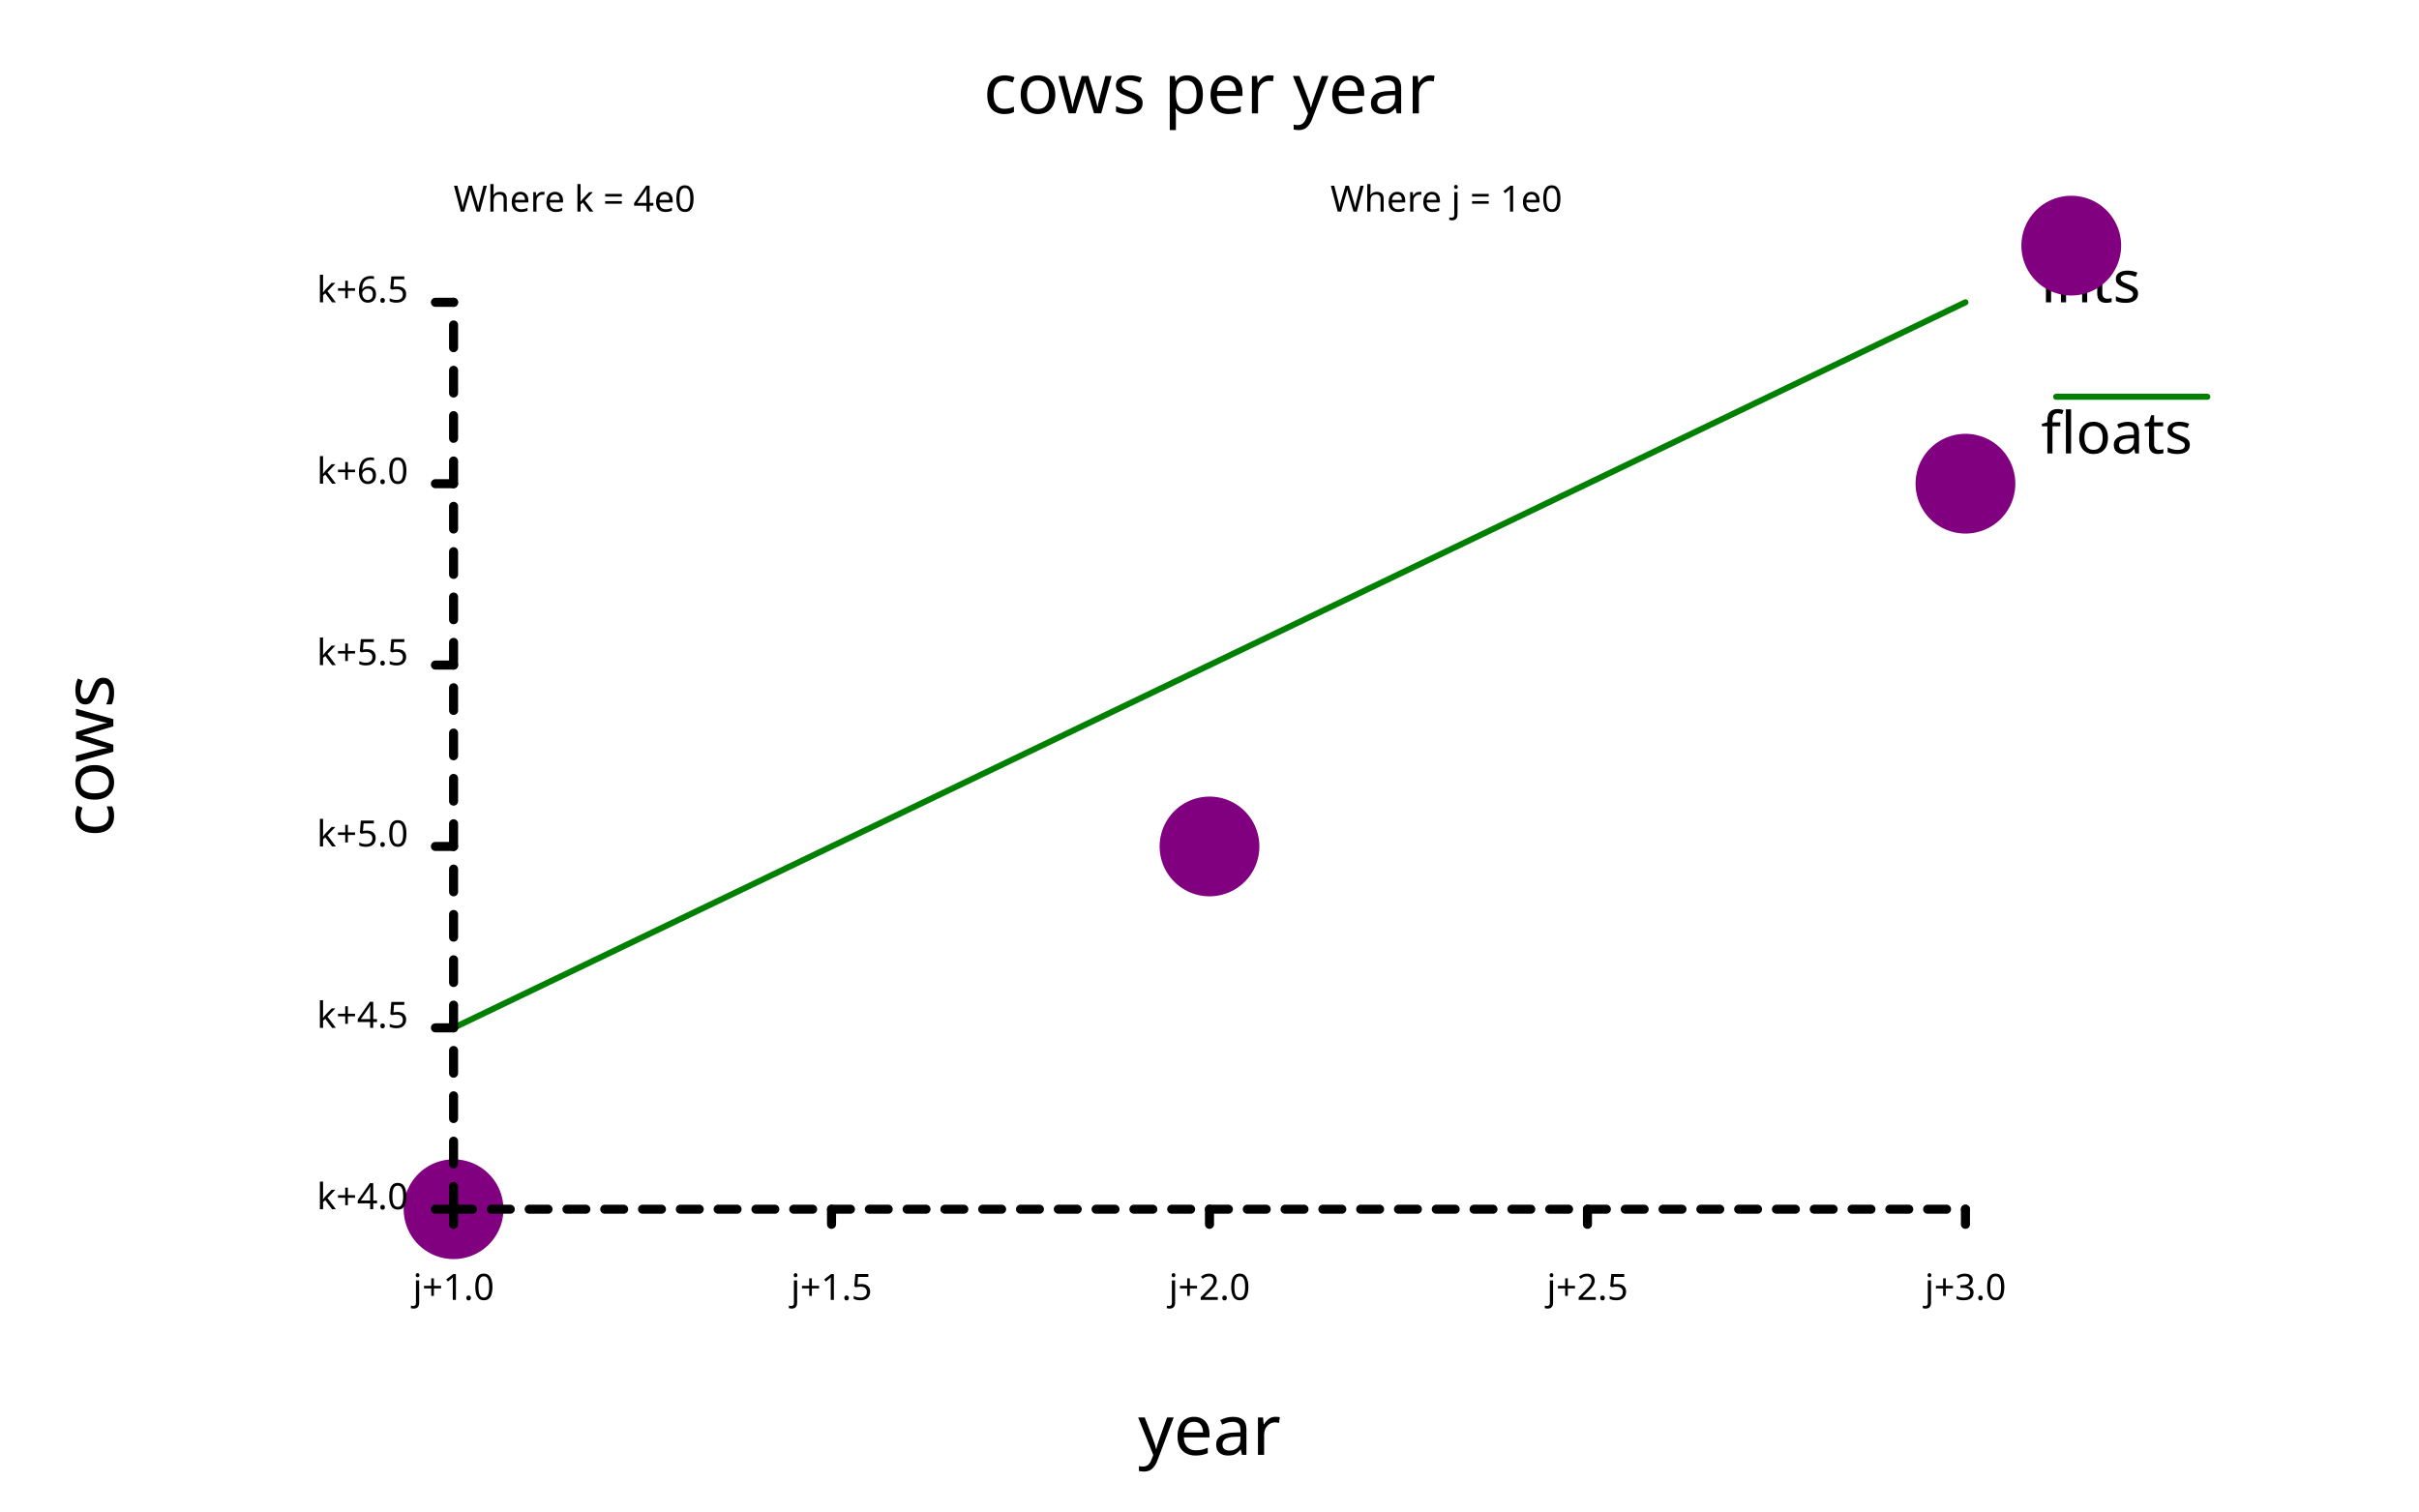
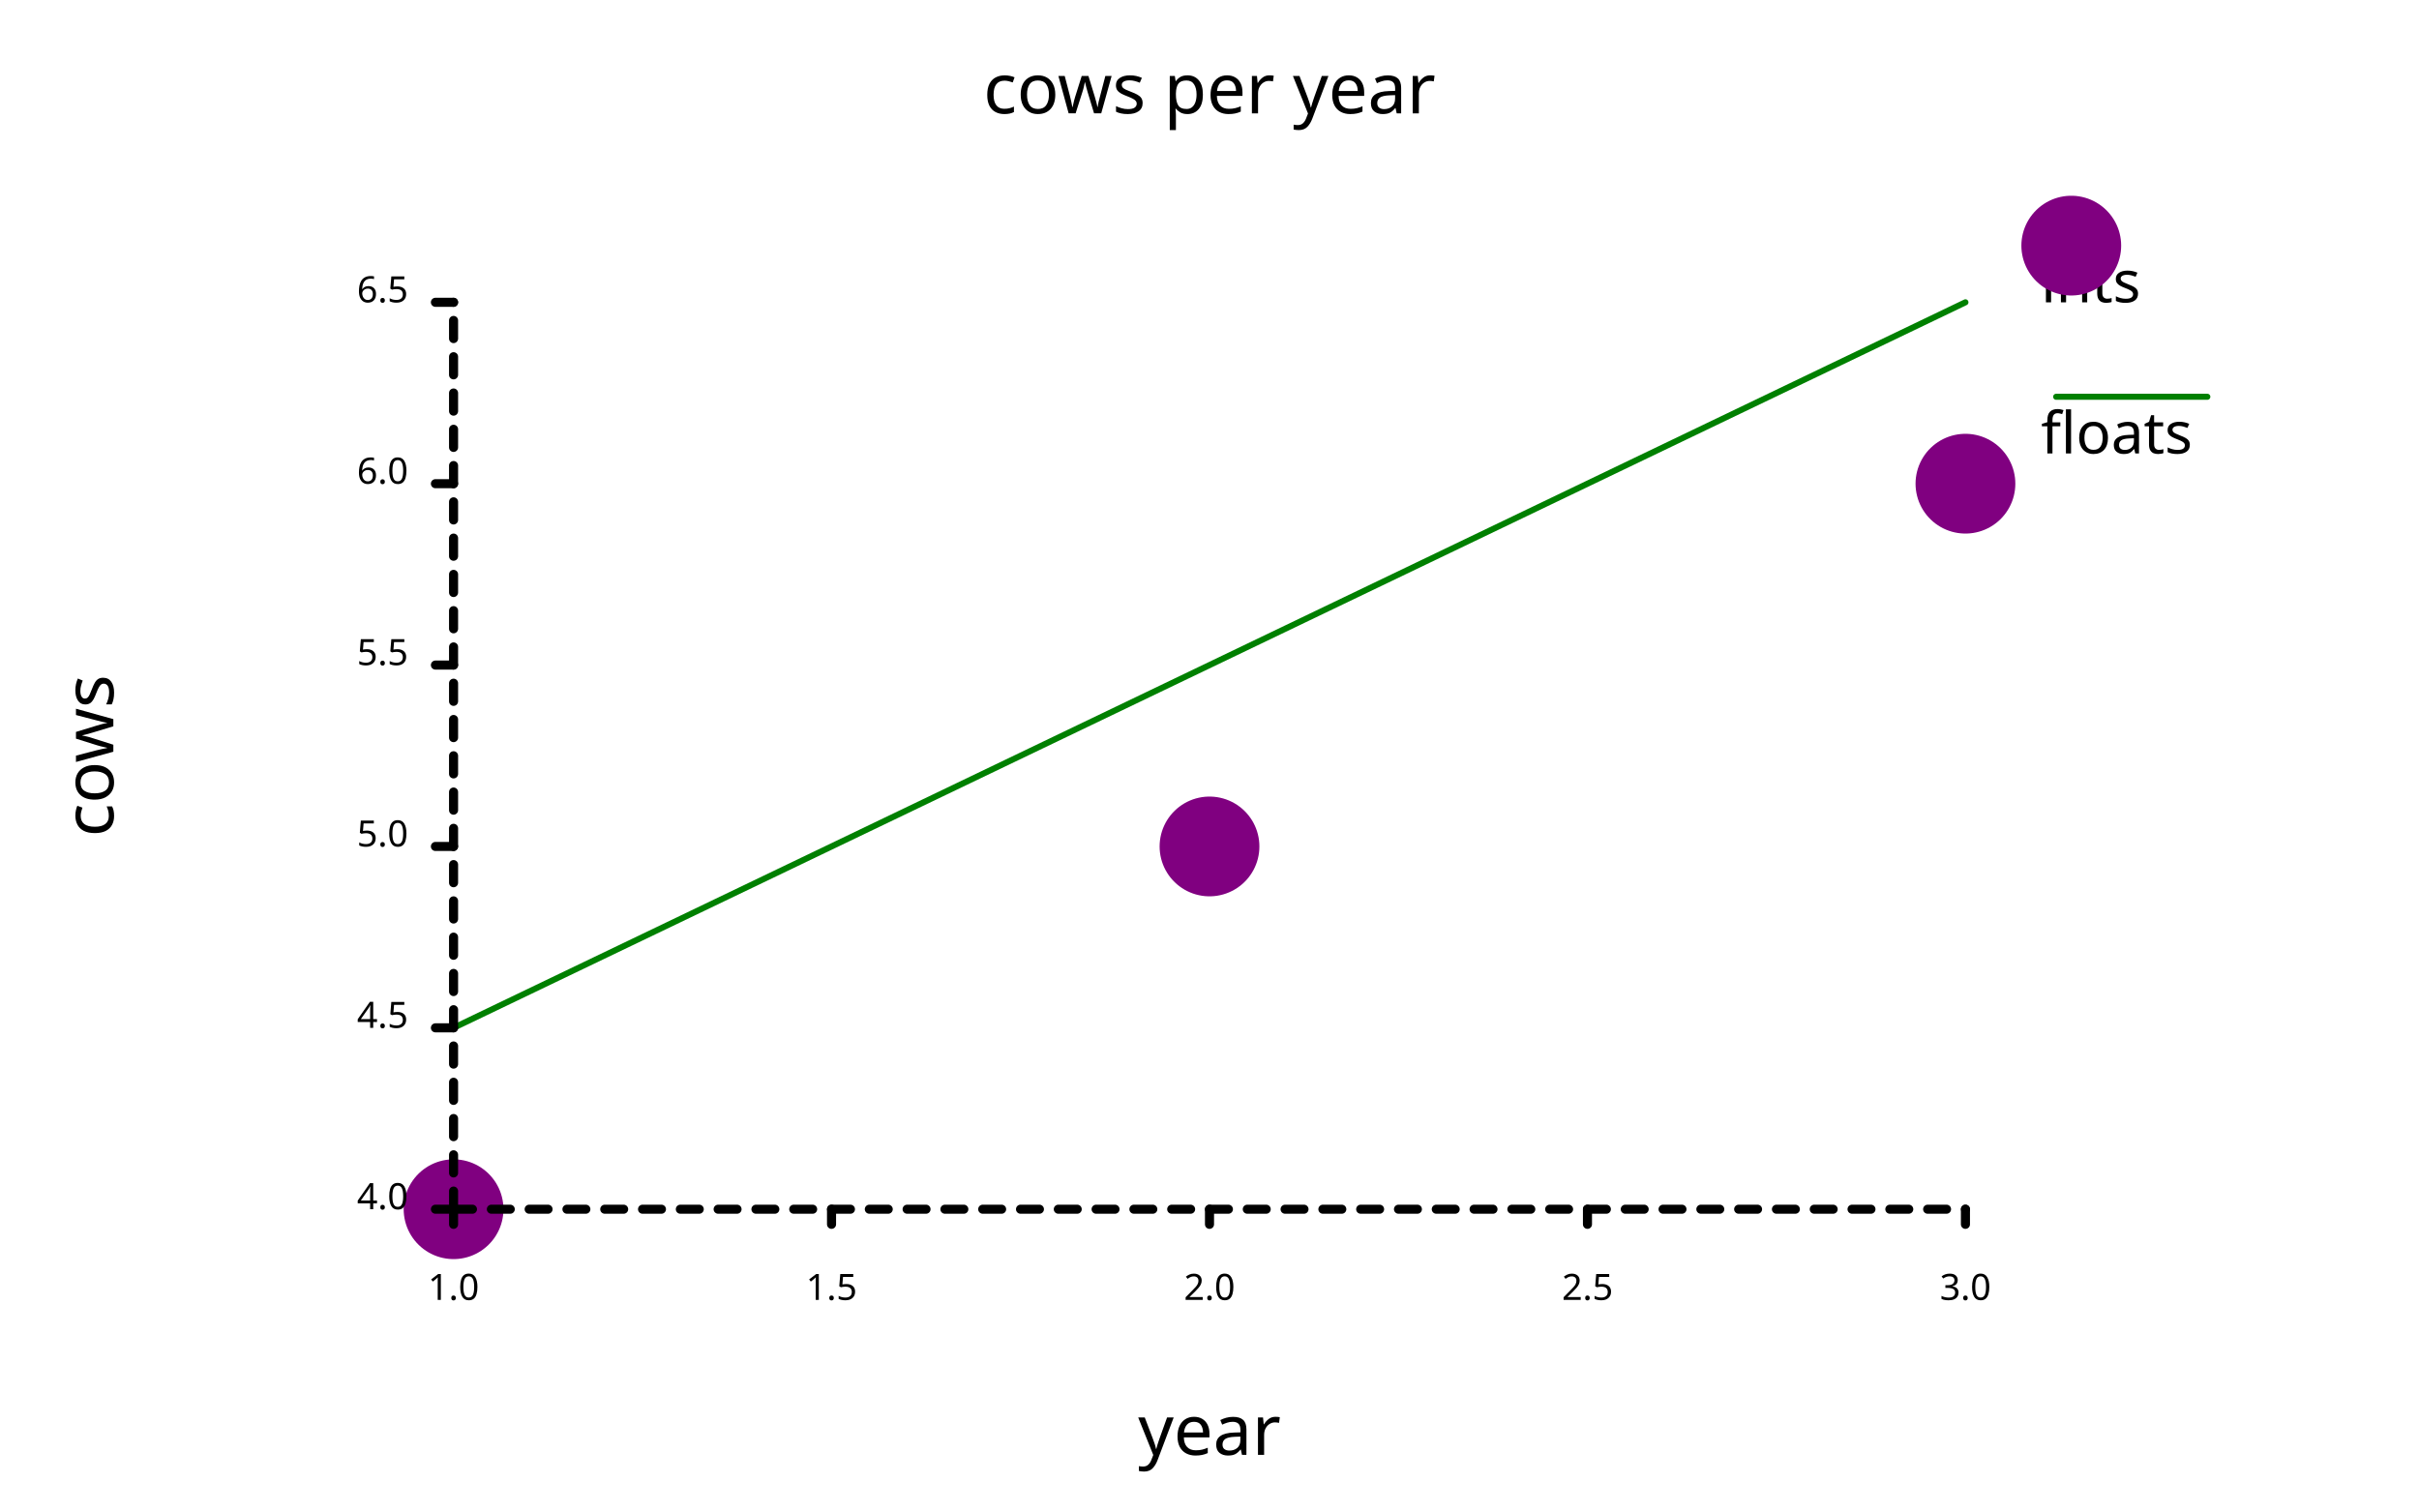
<svg xmlns="http://www.w3.org/2000/svg" width="800" class="poloto_background poloto" height="500" viewBox="0 0 800 500">
  <style>
    .poloto { 
    stroke-linecap:round;
    stroke-linejoin:round;
    font-family: 'Tahoma', sans-serif;
    stroke-width:2;
    }
    .scatter{stroke-width:33}
    .poloto_text{fill: black;  }
    .poloto_axis_lines{stroke: black;stroke-width:3;fill:none}
    .poloto_background{background-color: rgba(100,0,0,0.5) }
    .poloto0stroke{stroke:  purple; }
    .poloto1stroke{stroke:  green; }
    .poloto2stroke{stroke:  purple; }
    .poloto3stroke{stroke:  purple; }
    .poloto4stroke{stroke:  purple; }
    .poloto5stroke{stroke:  purple; }
    .poloto6stroke{stroke:  purple; }
    .poloto7stroke{stroke:  purple; }
    .poloto0fill{fill:purple;}
    .poloto1fill{fill:green;}
    .poloto2fill{fill:purple;}
    .poloto3fill{fill:purple;}
    .poloto4fill{fill:purple;}
    .poloto5fill{fill:purple;}
    .poloto6fill{fill:purple;}
    .poloto7fill{fill:purple;}
</style>
  <text class="poloto_text" alignment-baseline="middle" text-anchor="start" font-size="large" x="675" y="100">ints</text>
  <line class="scatter poloto0stroke poloto0legend" stroke="black" x1="685" x2="685" y1="81.25" y2="81.25" />
  <path class="scatter poloto0stroke" d=" M 150 400 h 0 M 400 280 h 0 M 650 160 h 0" />
  <text class="poloto_text" alignment-baseline="middle" text-anchor="start" font-size="large" x="675" y="150">floats</text>
  <line class="poloto1stroke poloto1legend" stroke="black" x1="680" x2="730" y1="131.25" y2="131.25" />
  <path class="poloto1stroke" fill="none" stroke="black" d=" M 150 340 L 400 220 L 650 100" />
  <text class="poloto_text" alignment-baseline="start" text-anchor="middle" font-size="x-large" x="400" y="37.5">cows per year</text>
  <text class="poloto_text" alignment-baseline="start" text-anchor="middle" font-size="x-large" x="400" y="481.25">year</text>
  <text class="poloto_text" alignment-baseline="start" text-anchor="middle" font-size="x-large" transform="rotate(-90,37.5,250)" x="37.5" y="250">cows</text>
-   <text class="poloto_text" alignment-baseline="middle" text-anchor="start" x="440" y="70"> Where j = 1e0</text>
  <line class="poloto_axis_lines" stroke="black" x1="150" x2="150" y1="400" y2="405" />
-   <text class="poloto_text" alignment-baseline="start" text-anchor="middle" x="150" y="430"> j+1.0</text>
+   <text class="poloto_text" alignment-baseline="start" text-anchor="middle" x="150" y="430"> 1.0</text>
  <line class="poloto_axis_lines" stroke="black" x1="275" x2="275" y1="400" y2="405" />
-   <text class="poloto_text" alignment-baseline="start" text-anchor="middle" x="275" y="430"> j+1.5</text>
+   <text class="poloto_text" alignment-baseline="start" text-anchor="middle" x="275" y="430"> 1.5</text>
  <line class="poloto_axis_lines" stroke="black" x1="400" x2="400" y1="400" y2="405" />
-   <text class="poloto_text" alignment-baseline="start" text-anchor="middle" x="400" y="430"> j+2.0</text>
+   <text class="poloto_text" alignment-baseline="start" text-anchor="middle" x="400" y="430"> 2.0</text>
  <line class="poloto_axis_lines" stroke="black" x1="525" x2="525" y1="400" y2="405" />
-   <text class="poloto_text" alignment-baseline="start" text-anchor="middle" x="525" y="430"> j+2.5</text>
+   <text class="poloto_text" alignment-baseline="start" text-anchor="middle" x="525" y="430"> 2.5</text>
  <line class="poloto_axis_lines" stroke="black" x1="650" x2="650" y1="400" y2="405" />
-   <text class="poloto_text" alignment-baseline="start" text-anchor="middle" x="650" y="430"> j+3.0</text>
-   <text class="poloto_text" alignment-baseline="middle" text-anchor="start" x="150" y="70"> Where k = 4e0</text>
+   <text class="poloto_text" alignment-baseline="start" text-anchor="middle" x="650" y="430"> 3.0</text>
  <line class="poloto_axis_lines" stroke="black" x1="150" x2="144" y1="400" y2="400" />
-   <text class="poloto_text" alignment-baseline="middle" text-anchor="end" x="135" y="400"> k+4.0</text>
+   <text class="poloto_text" alignment-baseline="middle" text-anchor="end" x="135" y="400"> 4.0</text>
  <line class="poloto_axis_lines" stroke="black" x1="150" x2="144" y1="340" y2="340" />
-   <text class="poloto_text" alignment-baseline="middle" text-anchor="end" x="135" y="340"> k+4.5</text>
+   <text class="poloto_text" alignment-baseline="middle" text-anchor="end" x="135" y="340"> 4.5</text>
  <line class="poloto_axis_lines" stroke="black" x1="150" x2="144" y1="280" y2="280" />
-   <text class="poloto_text" alignment-baseline="middle" text-anchor="end" x="135" y="280"> k+5.0</text>
+   <text class="poloto_text" alignment-baseline="middle" text-anchor="end" x="135" y="280"> 5.0</text>
  <line class="poloto_axis_lines" stroke="black" x1="150" x2="144" y1="220" y2="220" />
-   <text class="poloto_text" alignment-baseline="middle" text-anchor="end" x="135" y="220"> k+5.5</text>
+   <text class="poloto_text" alignment-baseline="middle" text-anchor="end" x="135" y="220"> 5.5</text>
  <line class="poloto_axis_lines" stroke="black" x1="150" x2="144" y1="160" y2="160" />
-   <text class="poloto_text" alignment-baseline="middle" text-anchor="end" x="135" y="160"> k+6.0</text>
+   <text class="poloto_text" alignment-baseline="middle" text-anchor="end" x="135" y="160"> 6.0</text>
  <line class="poloto_axis_lines" stroke="black" x1="150" x2="144" y1="100" y2="100" />
-   <text class="poloto_text" alignment-baseline="middle" text-anchor="end" x="135" y="100"> k+6.5</text>
+   <text class="poloto_text" alignment-baseline="middle" text-anchor="end" x="135" y="100"> 6.5</text>
  <path stroke="black" fill="none" class="poloto_axis_lines" style="stroke-dasharray:6.25;stroke-dashoffset:-0;" d=" M 150 400 L 650 400" />
-   <path stroke="black" fill="none" class="poloto_axis_lines" style="stroke-dasharray:7.5;stroke-dashoffset:-0;" d=" M 150 400 L 150 100" />
+   <path stroke="black" fill="none" class="poloto_axis_lines" style="stroke-dasharray:6;stroke-dashoffset:-0;" d=" M 150 400 L 150 100" />
</svg>
